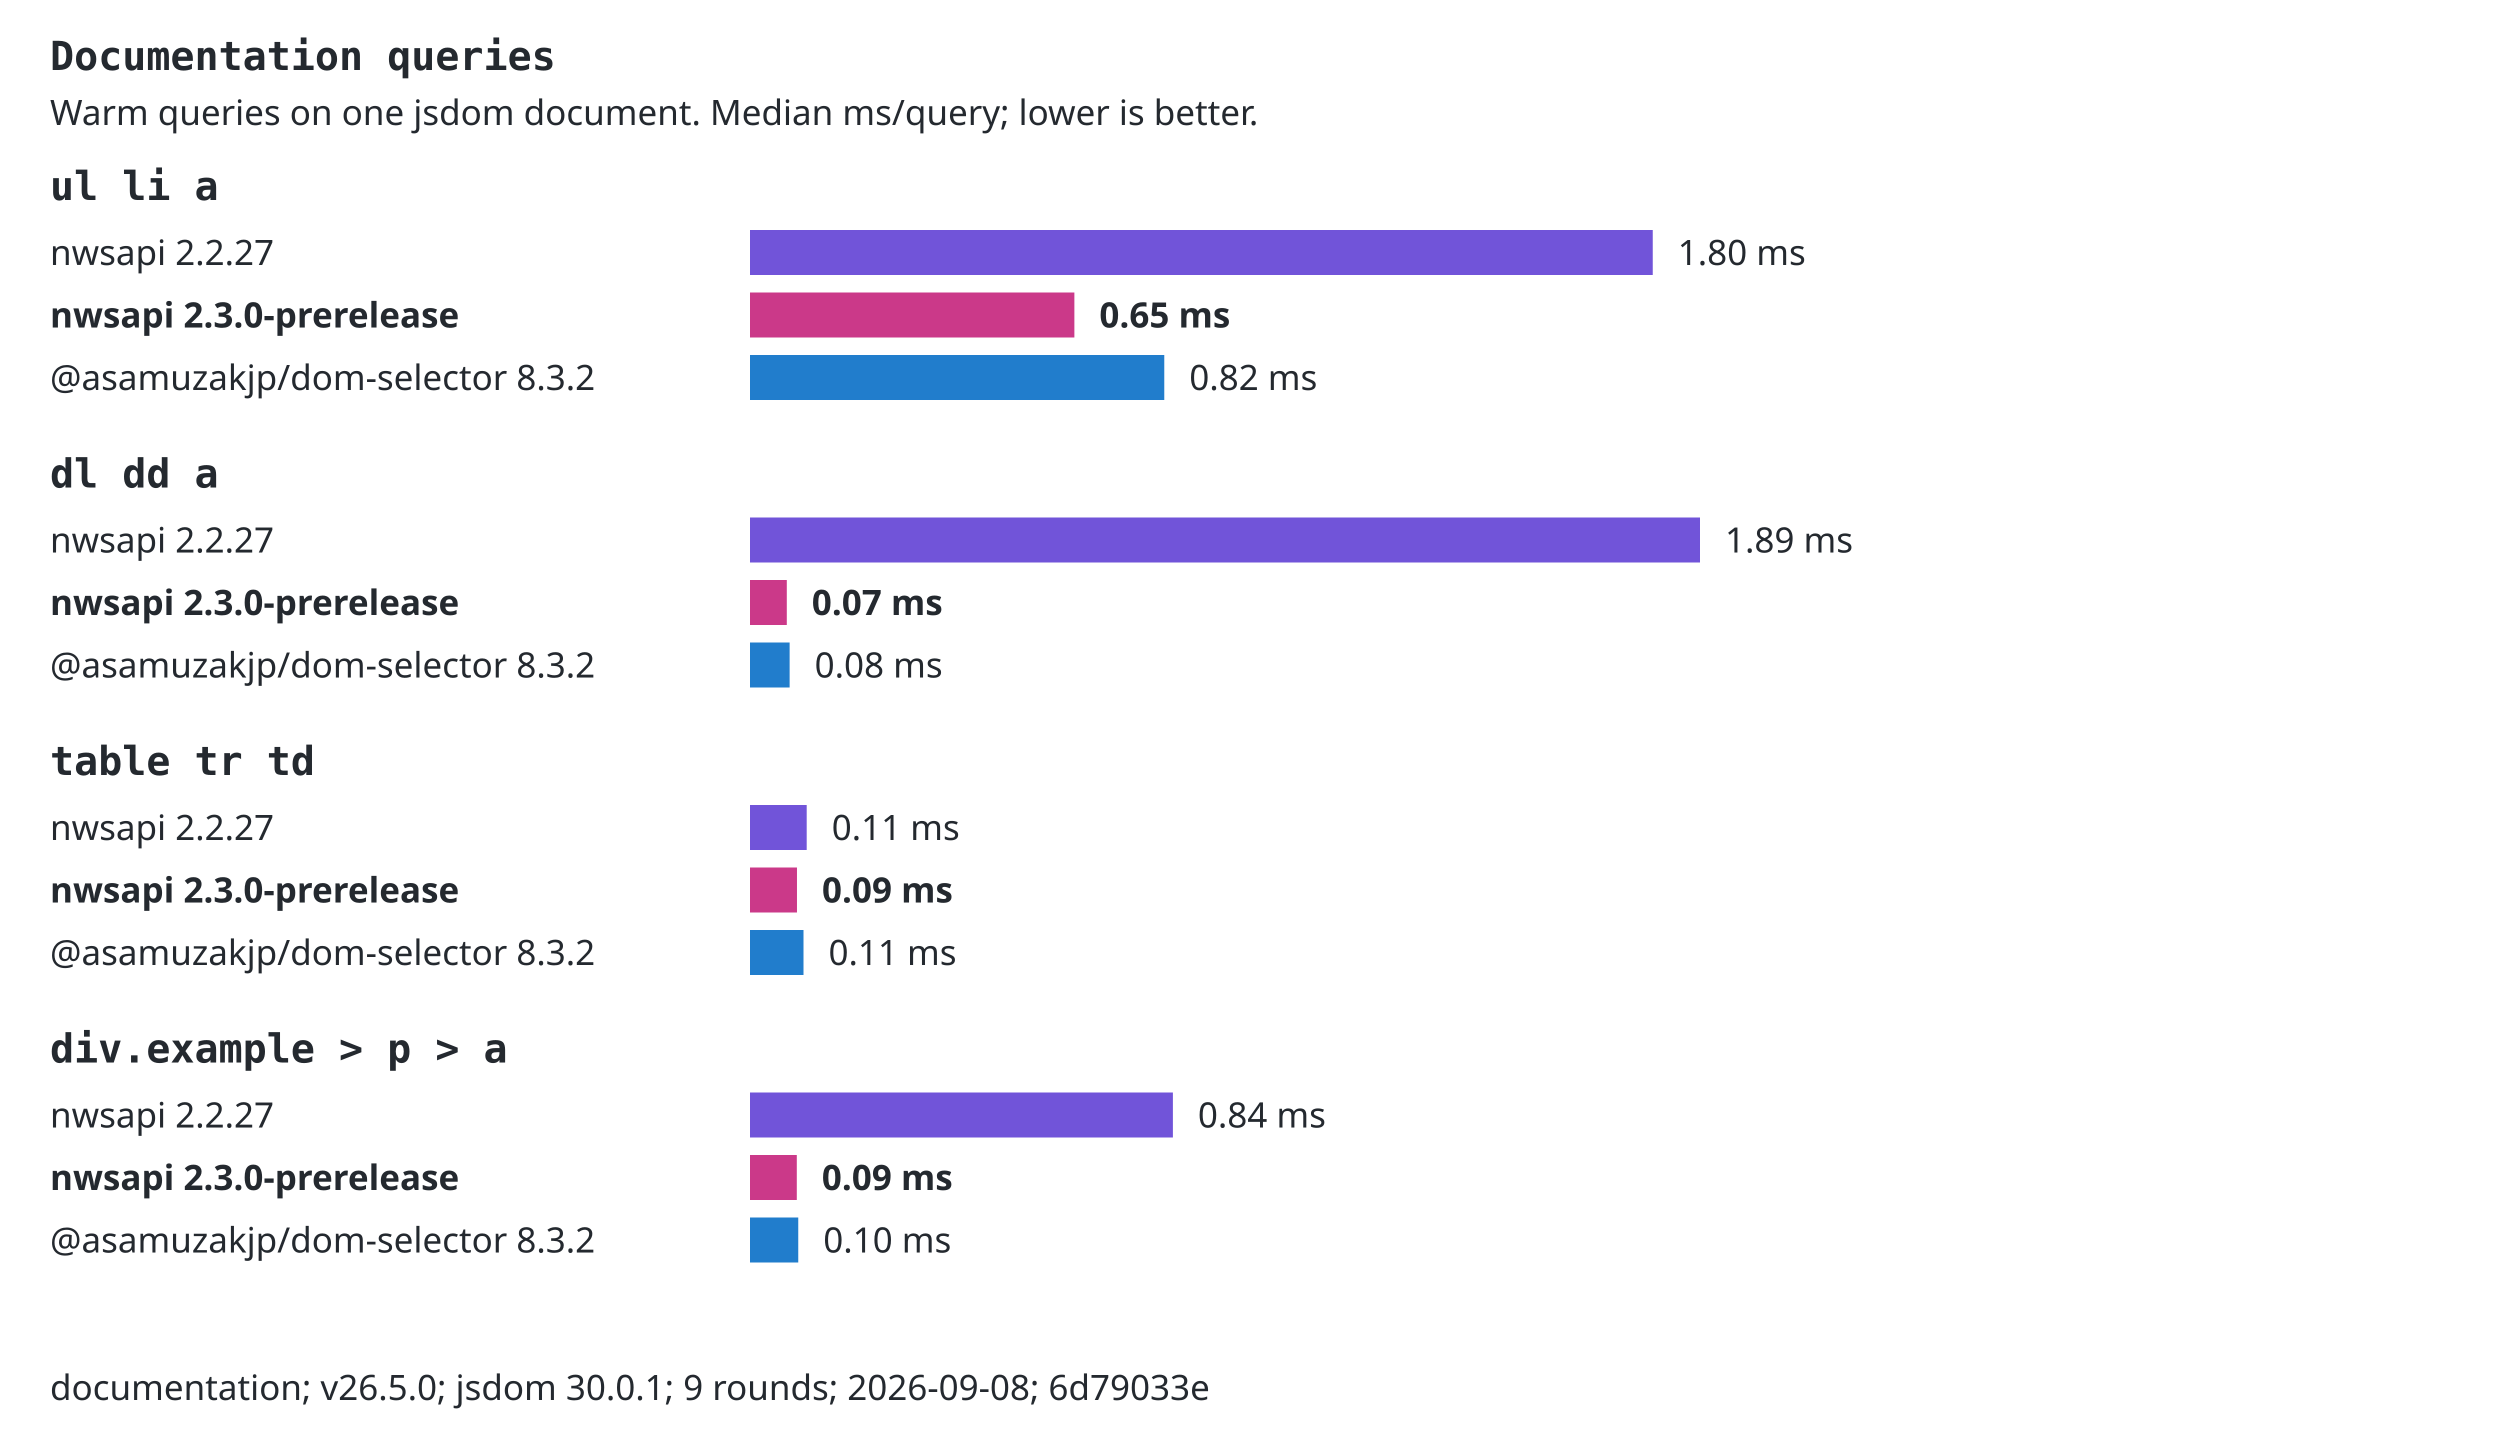
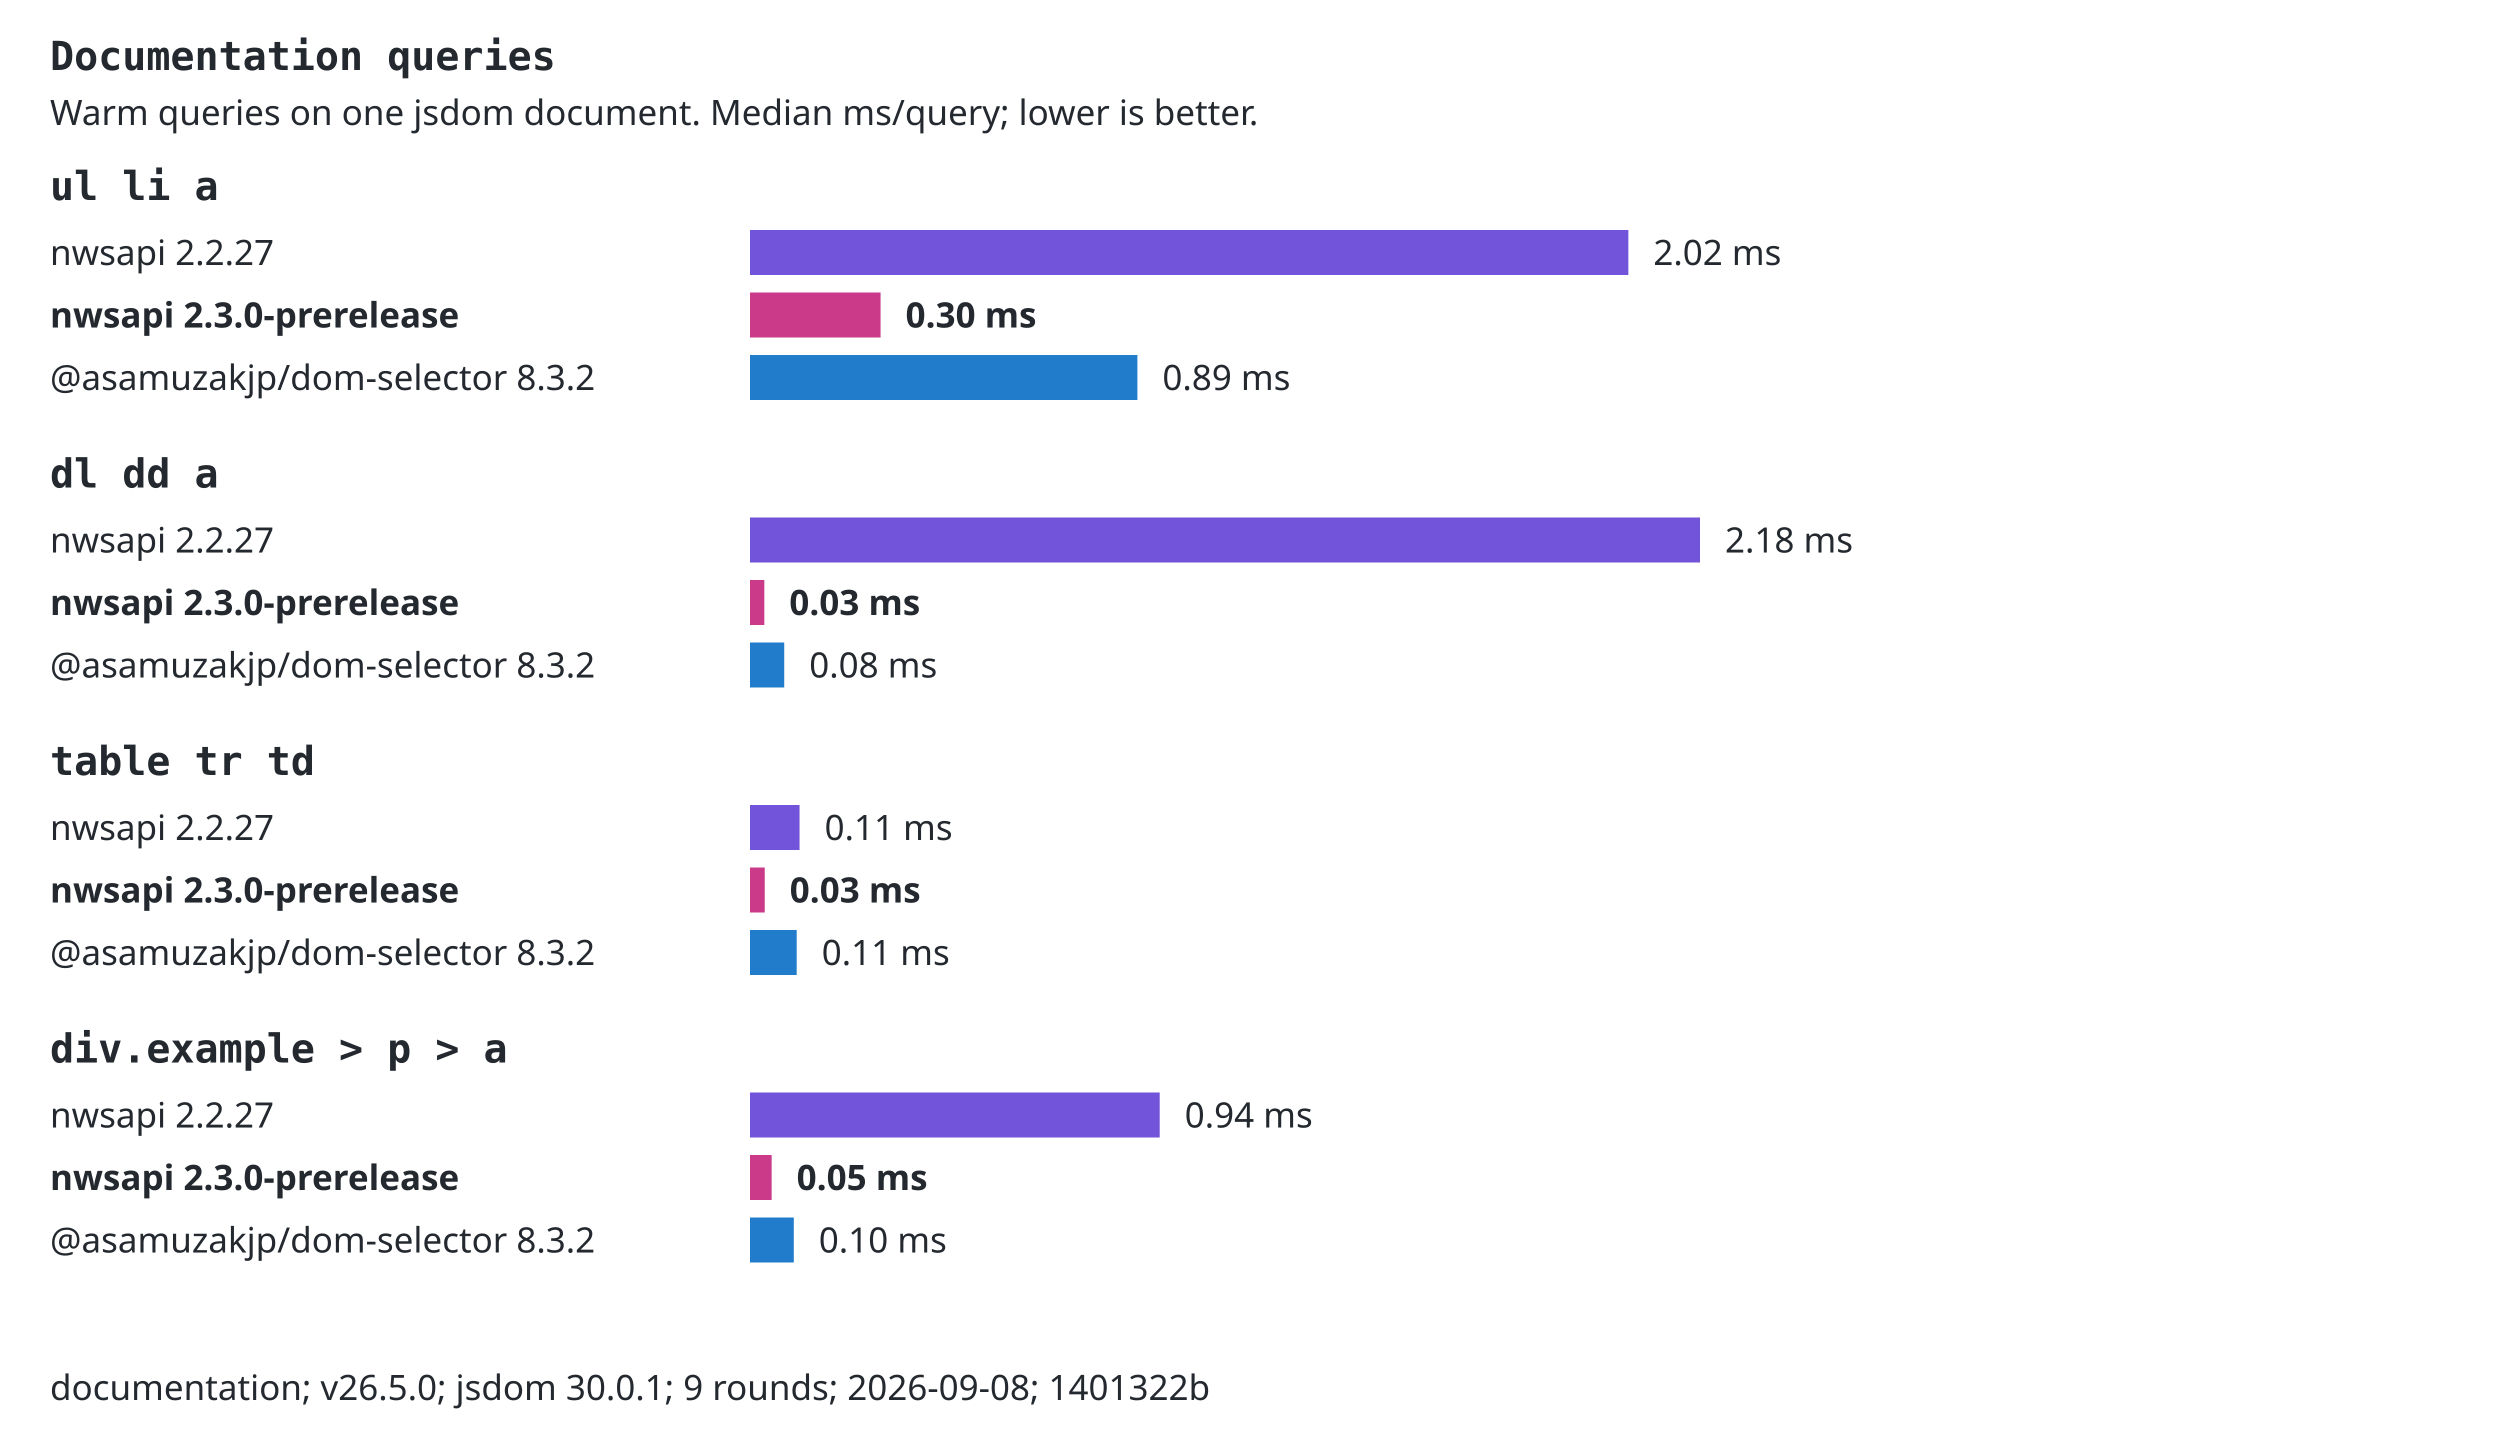
<svg xmlns="http://www.w3.org/2000/svg" width="1000" height="580" viewBox="0 0 1000 580" role="img">
  <style>text{font:14px system-ui,sans-serif;fill:#24292f}.selector{font:16px monospace;font-weight:600}.background{fill:#fff}.bar{transform-box:fill-box;transform-origin:left center;animation:fill 800ms ease-out both}@keyframes fill{from{transform:scaleX(0)}to{transform:scaleX(1)}}@media(prefers-reduced-motion:reduce){.bar{animation:none}}@media(prefers-color-scheme:dark){text{fill:#e6edf3}.background{fill:#0d1117}}</style>
  <rect class="background" width="1000" height="580" />
  <text x="20" y="28" class="selector">Documentation queries</text>
  <text x="20" y="50">Warm queries on one jsdom document. Median ms/query; lower is better.</text>
  <text x="20" y="80" class="selector">ul li a</text>
  <text x="20" y="106">nwsapi 2.2.27</text>
-   <rect class="bar" x="300" y="92" width="361.1" height="18" fill="#7154d9" />
-   <text x="671.097" y="106">1.80 ms</text>
+   <rect class="bar" x="300" y="92" width="351.34" height="18" fill="#7154d9" />
+   <text x="661.337" y="106">2.02 ms</text>
  <text x="20" y="131" style="font-weight:700">nwsapi 2.3.0-prerelease</text>
-   <rect class="bar" x="300" y="117" width="129.75" height="18" fill="#cb3989" />
-   <text x="439.754" y="131" style="font-weight:700">0.65 ms</text>
+   <rect class="bar" x="300" y="117" width="52.23" height="18" fill="#cb3989" />
+   <text x="362.226" y="131" style="font-weight:700">0.30 ms</text>
  <text x="20" y="156">@asamuzakjp/dom-selector 8.3.2</text>
-   <rect class="bar" x="300" y="142" width="165.71" height="18" fill="#217dcc" />
-   <text x="475.714" y="156">0.82 ms</text>
+   <rect class="bar" x="300" y="142" width="154.96" height="18" fill="#217dcc" />
+   <text x="464.956" y="156">0.89 ms</text>
  <text x="20" y="195" class="selector">dl dd a</text>
  <text x="20" y="221">nwsapi 2.2.27</text>
  <rect class="bar" x="300" y="207" width="380" height="18" fill="#7154d9" />
-   <text x="690" y="221">1.89 ms</text>
+   <text x="690" y="221">2.18 ms</text>
  <text x="20" y="246" style="font-weight:700">nwsapi 2.3.0-prerelease</text>
-   <rect class="bar" x="300" y="232" width="14.72" height="18" fill="#cb3989" />
-   <text x="324.724" y="246" style="font-weight:700">0.07 ms</text>
+   <rect class="bar" x="300" y="232" width="5.73" height="18" fill="#cb3989" />
+   <text x="315.731" y="246" style="font-weight:700">0.03 ms</text>
  <text x="20" y="271">@asamuzakjp/dom-selector 8.3.2</text>
-   <rect class="bar" x="300" y="257" width="15.85" height="18" fill="#217dcc" />
-   <text x="325.846" y="271">0.08 ms</text>
+   <rect class="bar" x="300" y="257" width="13.69" height="18" fill="#217dcc" />
+   <text x="323.686" y="271">0.08 ms</text>
  <text x="20" y="310" class="selector">table tr td</text>
  <text x="20" y="336">nwsapi 2.2.27</text>
-   <rect class="bar" x="300" y="322" width="22.68" height="18" fill="#7154d9" />
-   <text x="332.679" y="336">0.11 ms</text>
+   <rect class="bar" x="300" y="322" width="19.82" height="18" fill="#7154d9" />
+   <text x="329.825" y="336">0.11 ms</text>
  <text x="20" y="361" style="font-weight:700">nwsapi 2.3.0-prerelease</text>
-   <rect class="bar" x="300" y="347" width="18.79" height="18" fill="#cb3989" />
-   <text x="328.79" y="361" style="font-weight:700">0.09 ms</text>
+   <rect class="bar" x="300" y="347" width="5.89" height="18" fill="#cb3989" />
+   <text x="315.892" y="361" style="font-weight:700">0.03 ms</text>
  <text x="20" y="386">@asamuzakjp/dom-selector 8.3.2</text>
-   <rect class="bar" x="300" y="372" width="21.4" height="18" fill="#217dcc" />
-   <text x="331.403" y="386">0.11 ms</text>
+   <rect class="bar" x="300" y="372" width="18.68" height="18" fill="#217dcc" />
+   <text x="328.68" y="386">0.11 ms</text>
  <text x="20" y="425" class="selector">div.example &gt; p &gt; a</text>
  <text x="20" y="451">nwsapi 2.2.27</text>
-   <rect class="bar" x="300" y="437" width="169.16" height="18" fill="#7154d9" />
-   <text x="479.158" y="451">0.84 ms</text>
+   <rect class="bar" x="300" y="437" width="163.88" height="18" fill="#7154d9" />
+   <text x="473.88" y="451">0.94 ms</text>
  <text x="20" y="476" style="font-weight:700">nwsapi 2.3.0-prerelease</text>
-   <rect class="bar" x="300" y="462" width="18.72" height="18" fill="#cb3989" />
-   <text x="328.725" y="476" style="font-weight:700">0.09 ms</text>
+   <rect class="bar" x="300" y="462" width="8.66" height="18" fill="#cb3989" />
+   <text x="318.66" y="476" style="font-weight:700">0.05 ms</text>
  <text x="20" y="501">@asamuzakjp/dom-selector 8.3.2</text>
-   <rect class="bar" x="300" y="487" width="19.3" height="18" fill="#217dcc" />
-   <text x="329.303" y="501">0.10 ms</text>
-   <text x="20" y="560">documentation; v26.5.0; jsdom 30.0.1; 9 rounds; 2026-09-08; 6d79033e</text>
+   <rect class="bar" x="300" y="487" width="17.52" height="18" fill="#217dcc" />
+   <text x="327.516" y="501">0.10 ms</text>
+   <text x="20" y="560">documentation; v26.5.0; jsdom 30.0.1; 9 rounds; 2026-09-08; 1401322b</text>
</svg>
